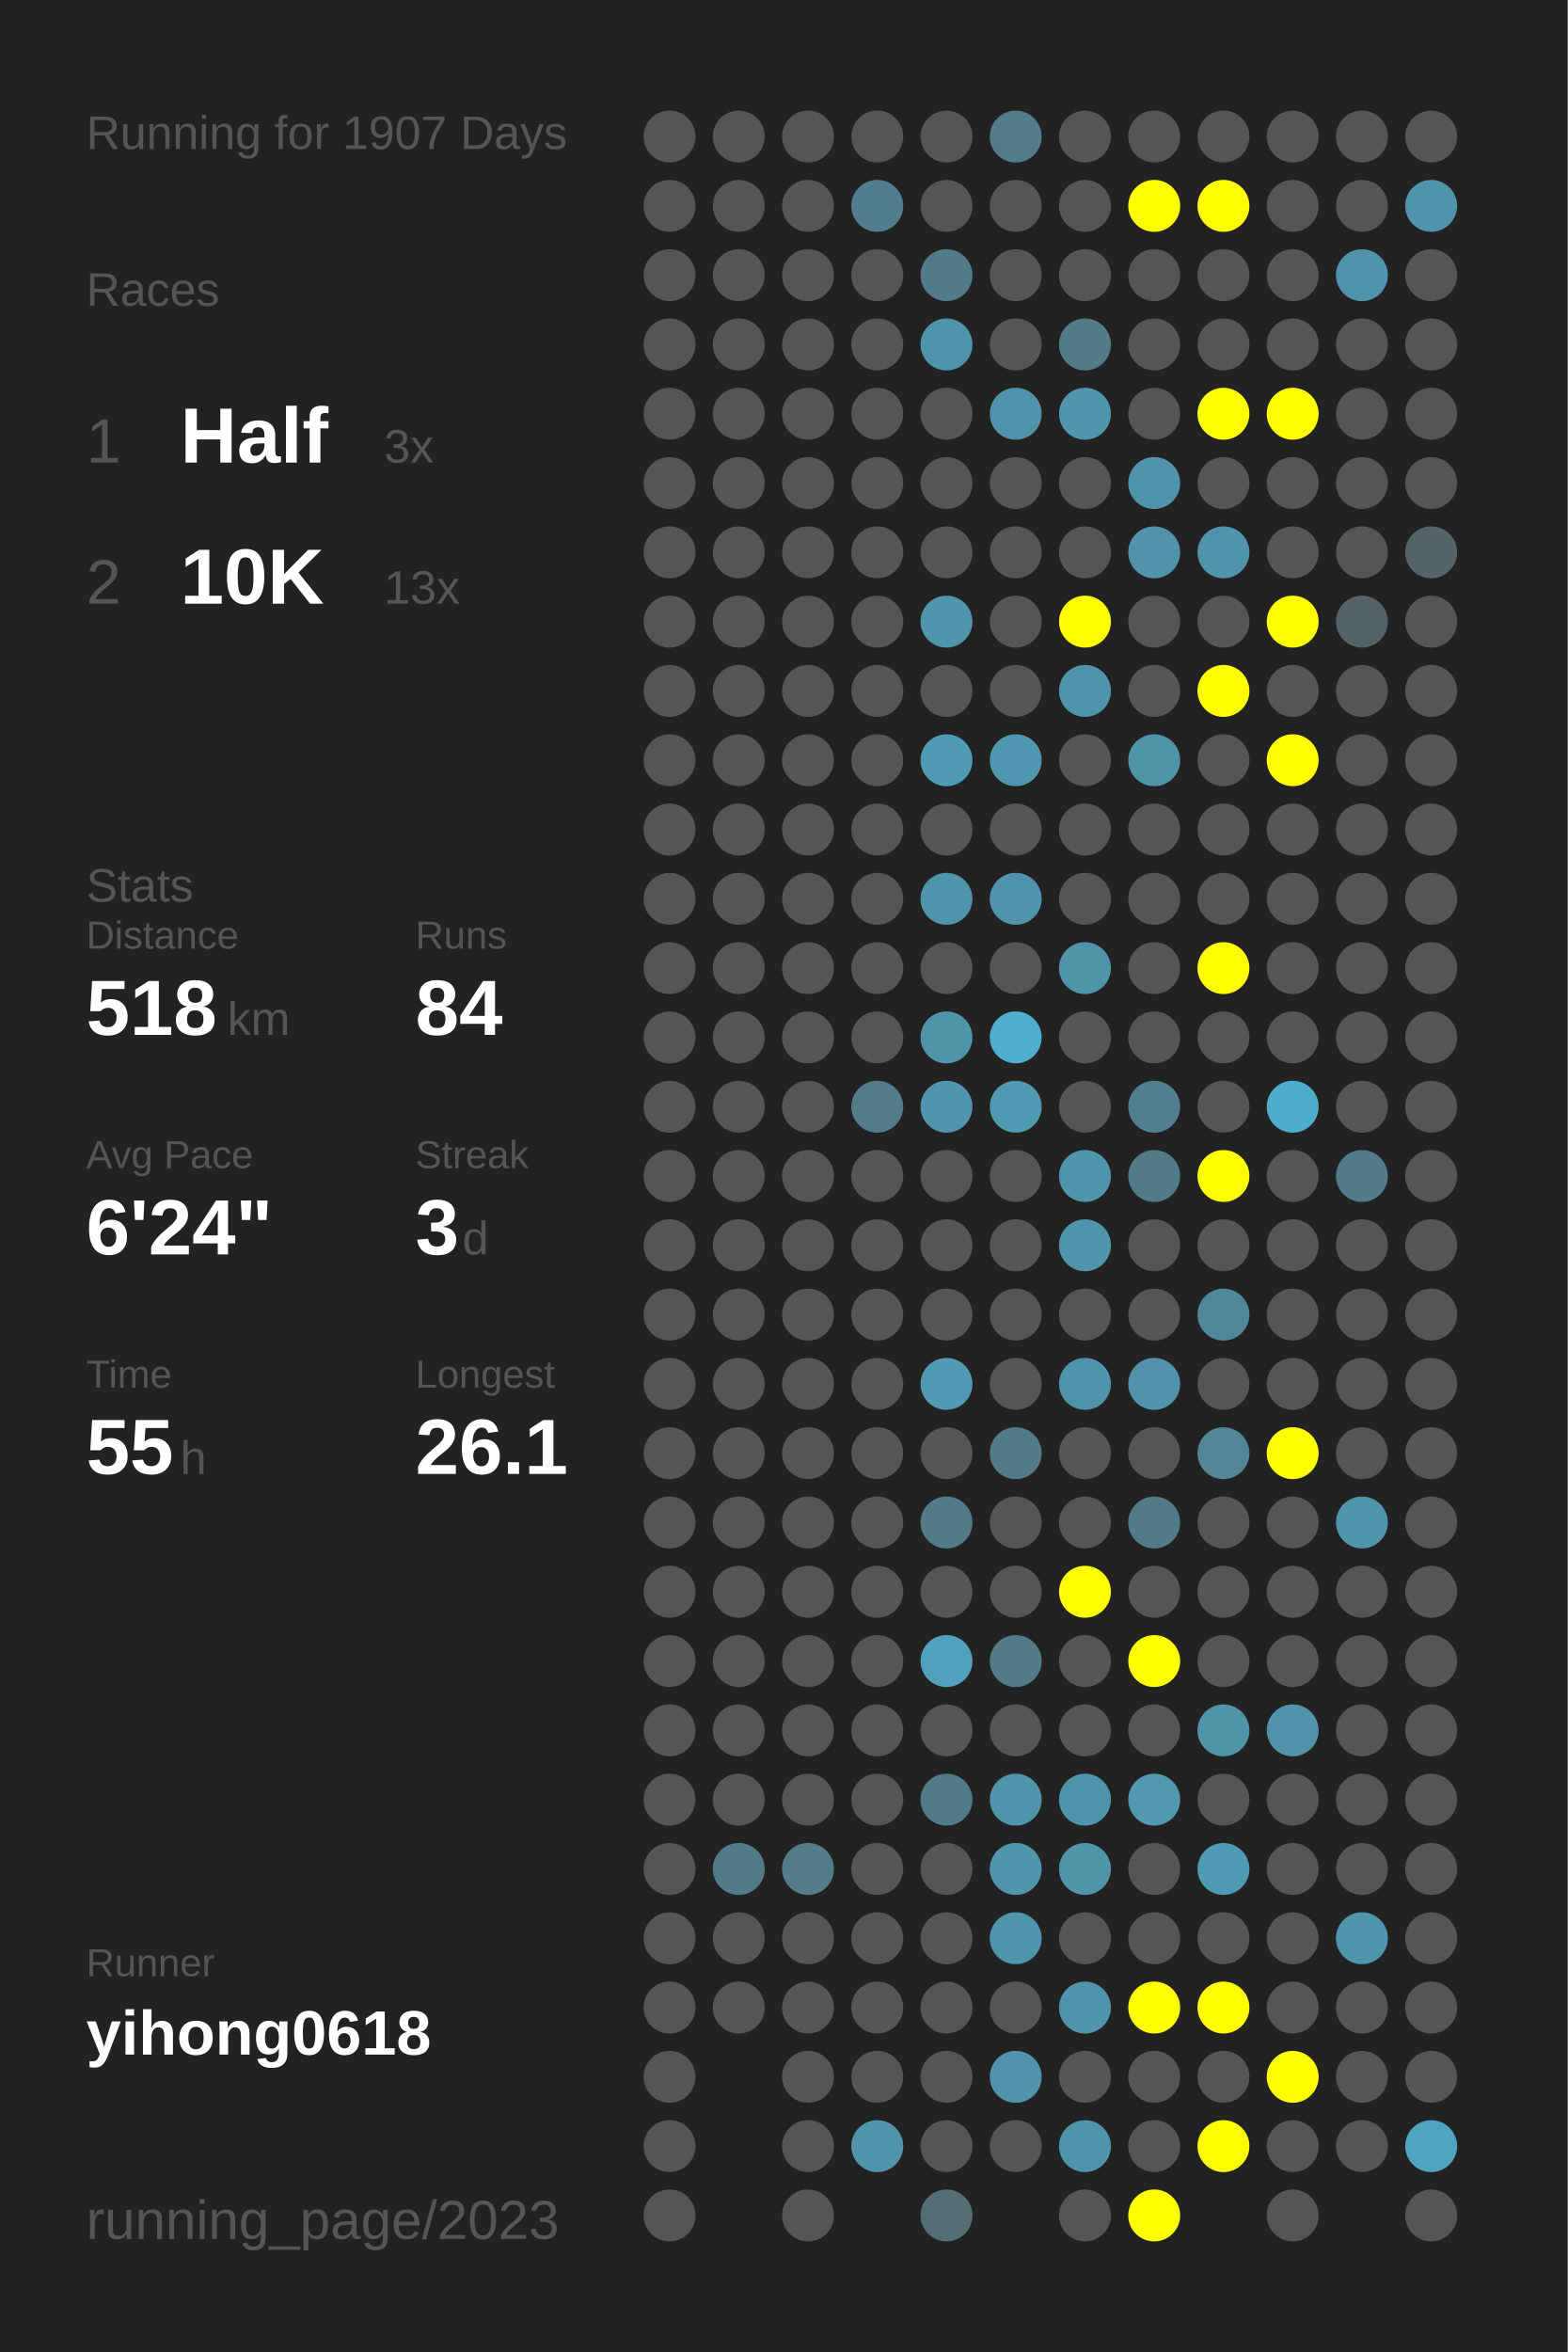
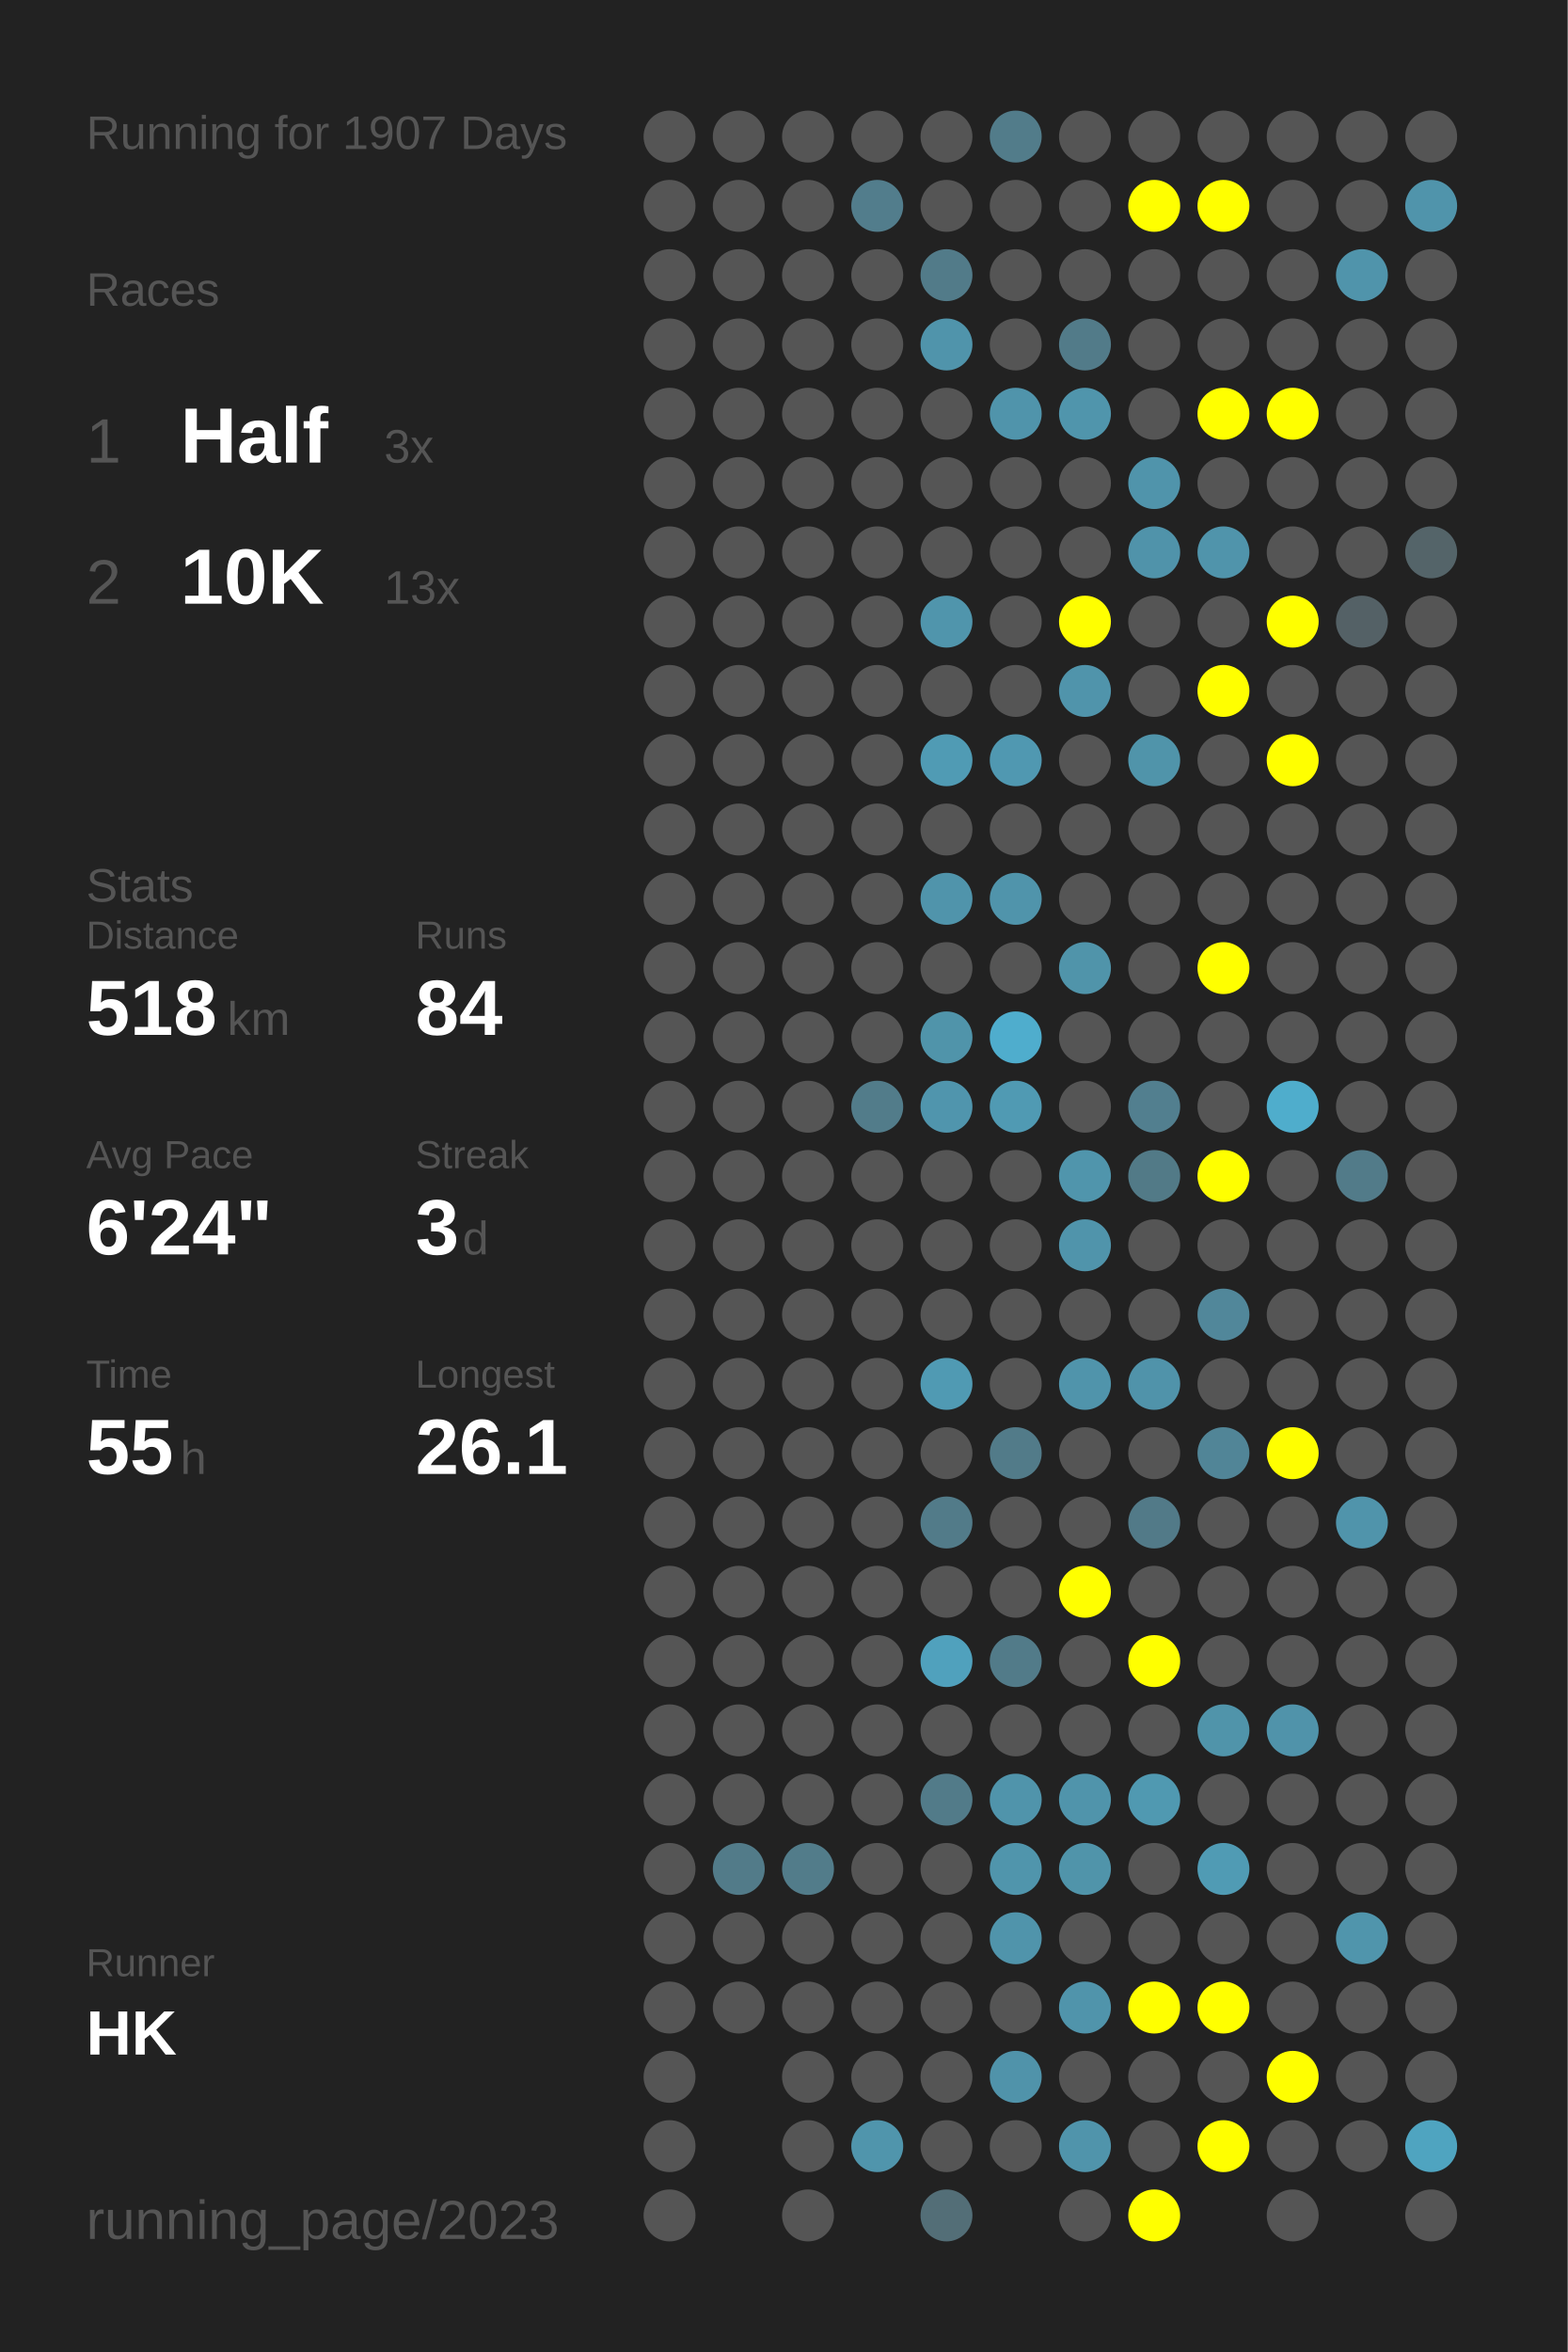
<svg xmlns="http://www.w3.org/2000/svg" baseProfile="full" height="300mm" version="1.1" viewBox="0,0,200,300" width="200mm">
  <defs />
  <rect fill="#222222" height="300" width="200" x="0" y="0" />
  <text fill="#555555" style="font-size:6px; font-family:Arial;" x="11" y="19">Running for 1907 Days</text>
  <text fill="#555555" style="font-size:6px; font-family:Arial;" x="11" y="39">Races</text>
  <text fill="#555555" style="font-size:8px; font-family:Arial;" x="11" y="59">1</text>
  <text fill="#FFFFFF" style="font-size:10px; font-family:Arial; font-weight:bold;" x="23" y="59">Half</text>
  <text fill="#555555" style="font-size:6px; font-family:Arial;" x="49" y="59">3x</text>
  <text fill="#555555" style="font-size:8px; font-family:Arial;" x="11" y="77">2</text>
  <text fill="#FFFFFF" style="font-size:10px; font-family:Arial; font-weight:bold;" x="23" y="77">10K</text>
  <text fill="#555555" style="font-size:6px; font-family:Arial;" x="49" y="77">13x</text>
  <text fill="#555555" style="font-size:6px; font-family:Arial;" x="11" y="115">Stats</text>
  <text fill="#555555" style="font-size:5px; font-family:Arial;" x="11" y="121">Distance</text>
  <text fill="#FFFFFF" style="font-size:10px; font-family:Arial; font-weight:bold;" x="11" y="132">518</text>
  <text fill="#555555" style="font-size:6px; font-family:Arial;" x="29" y="132">km</text>
  <text fill="#555555" style="font-size:5px; font-family:Arial;" x="53" y="121">Runs</text>
  <text fill="#FFFFFF" style="font-size:10px; font-family:Arial; font-weight:bold;" x="53" y="132">84</text>
  <text fill="#555555" style="font-size:5px; font-family:Arial;" x="11" y="149">Avg Pace</text>
  <text fill="#FFFFFF" style="font-size:10px; font-family:Arial; font-weight:bold;" x="11" y="160">6'24"</text>
  <text fill="#555555" style="font-size:5px; font-family:Arial;" x="53" y="149">Streak</text>
  <text fill="#FFFFFF" style="font-size:10px; font-family:Arial; font-weight:bold;" x="53" y="160">3</text>
  <text fill="#555555" style="font-size:6px; font-family:Arial;" x="59" y="160">d</text>
  <text fill="#555555" style="font-size:5px; font-family:Arial;" x="11" y="177">Time</text>
  <text fill="#FFFFFF" style="font-size:10px; font-family:Arial; font-weight:bold;" x="11" y="188">55</text>
  <text fill="#555555" style="font-size:6px; font-family:Arial;" x="23" y="188">h</text>
  <text fill="#555555" style="font-size:5px; font-family:Arial;" x="53" y="177">Longest</text>
  <text fill="#FFFFFF" style="font-size:10px; font-family:Arial; font-weight:bold;" x="53" y="188">26.1</text>
  <text fill="#555555" style="font-size:5px; font-family:Arial;" x="11" y="252.065">Runner</text>
-   <text fill="#FFFFFF" style="font-size:8px; font-family:Arial; font-weight:bold;" x="11" y="262.065">yihong0618</text>
+   <text fill="#FFFFFF" style="font-size:8px; font-family:Arial; font-weight:bold;" x="11" y="262.065">HK</text>
  <text fill="#555555" style="font-size:7px; font-family:Arial;" x="11" y="285.581">running_page/2023</text>
  <circle cx="85.417" cy="17.419" fill="#555555" r="3.312" />
  <circle cx="85.417" cy="26.258" fill="#555555" r="3.312" />
  <circle cx="85.417" cy="35.097" fill="#555555" r="3.312" />
  <circle cx="85.417" cy="43.935" fill="#555555" r="3.312" />
  <circle cx="85.417" cy="52.774" fill="#555555" r="3.312" />
  <circle cx="85.417" cy="61.613" fill="#555555" r="3.312" />
  <circle cx="85.417" cy="70.452" fill="#555555" r="3.312" />
  <circle cx="85.417" cy="79.29" fill="#555555" r="3.312" />
  <circle cx="85.417" cy="88.129" fill="#555555" r="3.312" />
  <circle cx="85.417" cy="96.968" fill="#555555" r="3.312" />
  <circle cx="85.417" cy="105.806" fill="#555555" r="3.312" />
  <circle cx="85.417" cy="114.645" fill="#555555" r="3.312" />
  <circle cx="85.417" cy="123.484" fill="#555555" r="3.312" />
  <circle cx="85.417" cy="132.323" fill="#555555" r="3.312" />
  <circle cx="85.417" cy="141.161" fill="#555555" r="3.312" />
  <circle cx="85.417" cy="150" fill="#555555" r="3.312" />
  <circle cx="85.417" cy="158.839" fill="#555555" r="3.312" />
  <circle cx="85.417" cy="167.677" fill="#555555" r="3.312" />
  <circle cx="85.417" cy="176.516" fill="#555555" r="3.312" />
  <circle cx="85.417" cy="185.355" fill="#555555" r="3.312" />
  <circle cx="85.417" cy="194.194" fill="#555555" r="3.312" />
  <circle cx="85.417" cy="203.032" fill="#555555" r="3.312" />
  <circle cx="85.417" cy="211.871" fill="#555555" r="3.312" />
  <circle cx="85.417" cy="220.71" fill="#555555" r="3.312" />
  <circle cx="85.417" cy="229.548" fill="#555555" r="3.312" />
  <circle cx="85.417" cy="238.387" fill="#555555" r="3.312" />
  <circle cx="85.417" cy="247.226" fill="#555555" r="3.312" />
  <circle cx="85.417" cy="256.065" fill="#555555" r="3.312" />
  <circle cx="85.417" cy="264.903" fill="#555555" r="3.312" />
  <circle cx="85.417" cy="273.742" fill="#555555" r="3.312" />
  <circle cx="85.417" cy="282.581" fill="#555555" r="3.312" />
  <circle cx="94.25" cy="17.419" fill="#555555" r="3.312" />
  <circle cx="94.25" cy="26.258" fill="#555555" r="3.312" />
  <circle cx="94.25" cy="35.097" fill="#555555" r="3.312" />
  <circle cx="94.25" cy="43.935" fill="#555555" r="3.312" />
  <circle cx="94.25" cy="52.774" fill="#555555" r="3.312" />
  <circle cx="94.25" cy="61.613" fill="#555555" r="3.312" />
  <circle cx="94.25" cy="70.452" fill="#555555" r="3.312" />
  <circle cx="94.25" cy="79.29" fill="#555555" r="3.312" />
  <circle cx="94.25" cy="88.129" fill="#555555" r="3.312" />
  <circle cx="94.25" cy="96.968" fill="#555555" r="3.312" />
  <circle cx="94.25" cy="105.806" fill="#555555" r="3.312" />
  <circle cx="94.25" cy="114.645" fill="#555555" r="3.312" />
  <circle cx="94.25" cy="123.484" fill="#555555" r="3.312" />
  <circle cx="94.25" cy="132.323" fill="#555555" r="3.312" />
  <circle cx="94.25" cy="141.161" fill="#555555" r="3.312" />
  <circle cx="94.25" cy="150" fill="#555555" r="3.312" />
  <circle cx="94.25" cy="158.839" fill="#555555" r="3.312" />
  <circle cx="94.25" cy="167.677" fill="#555555" r="3.312" />
  <circle cx="94.25" cy="176.516" fill="#555555" r="3.312" />
  <circle cx="94.25" cy="185.355" fill="#555555" r="3.312" />
  <circle cx="94.25" cy="194.194" fill="#555555" r="3.312" />
  <circle cx="94.25" cy="203.032" fill="#555555" r="3.312" />
  <circle cx="94.25" cy="211.871" fill="#555555" r="3.312" />
  <circle cx="94.25" cy="220.71" fill="#555555" r="3.312" />
  <circle cx="94.25" cy="229.548" fill="#555555" r="3.312" />
  <circle cx="94.25" cy="238.387" fill="#527b89" r="3.312" />
  <circle cx="94.25" cy="247.226" fill="#555555" r="3.312" />
  <circle cx="94.25" cy="256.065" fill="#555555" r="3.312" />
  <circle cx="103.083" cy="17.419" fill="#555555" r="3.312" />
  <circle cx="103.083" cy="26.258" fill="#555555" r="3.312" />
  <circle cx="103.083" cy="35.097" fill="#555555" r="3.312" />
  <circle cx="103.083" cy="43.935" fill="#555555" r="3.312" />
  <circle cx="103.083" cy="52.774" fill="#555555" r="3.312" />
  <circle cx="103.083" cy="61.613" fill="#555555" r="3.312" />
  <circle cx="103.083" cy="70.452" fill="#555555" r="3.312" />
  <circle cx="103.083" cy="79.29" fill="#555555" r="3.312" />
  <circle cx="103.083" cy="88.129" fill="#555555" r="3.312" />
  <circle cx="103.083" cy="96.968" fill="#555555" r="3.312" />
  <circle cx="103.083" cy="105.806" fill="#555555" r="3.312" />
  <circle cx="103.083" cy="114.645" fill="#555555" r="3.312" />
  <circle cx="103.083" cy="123.484" fill="#555555" r="3.312" />
  <circle cx="103.083" cy="132.323" fill="#555555" r="3.312" />
  <circle cx="103.083" cy="141.161" fill="#555555" r="3.312" />
  <circle cx="103.083" cy="150" fill="#555555" r="3.312" />
  <circle cx="103.083" cy="158.839" fill="#555555" r="3.312" />
  <circle cx="103.083" cy="167.677" fill="#555555" r="3.312" />
  <circle cx="103.083" cy="176.516" fill="#555555" r="3.312" />
  <circle cx="103.083" cy="185.355" fill="#555555" r="3.312" />
  <circle cx="103.083" cy="194.194" fill="#555555" r="3.312" />
  <circle cx="103.083" cy="203.032" fill="#555555" r="3.312" />
  <circle cx="103.083" cy="211.871" fill="#555555" r="3.312" />
  <circle cx="103.083" cy="220.71" fill="#555555" r="3.312" />
  <circle cx="103.083" cy="229.548" fill="#555555" r="3.312" />
  <circle cx="103.083" cy="238.387" fill="#527c8a" r="3.312" />
  <circle cx="103.083" cy="247.226" fill="#555555" r="3.312" />
  <circle cx="103.083" cy="256.065" fill="#555555" r="3.312" />
  <circle cx="103.083" cy="264.903" fill="#555555" r="3.312" />
  <circle cx="103.083" cy="273.742" fill="#555555" r="3.312" />
  <circle cx="103.083" cy="282.581" fill="#555555" r="3.312" />
  <circle cx="111.917" cy="17.419" fill="#555555" r="3.312" />
  <circle cx="111.917" cy="26.258" fill="#527d8c" r="3.312" />
  <circle cx="111.917" cy="35.097" fill="#555555" r="3.312" />
  <circle cx="111.917" cy="43.935" fill="#555555" r="3.312" />
  <circle cx="111.917" cy="52.774" fill="#555555" r="3.312" />
  <circle cx="111.917" cy="61.613" fill="#555555" r="3.312" />
  <circle cx="111.917" cy="70.452" fill="#555555" r="3.312" />
  <circle cx="111.917" cy="79.29" fill="#555555" r="3.312" />
  <circle cx="111.917" cy="88.129" fill="#555555" r="3.312" />
  <circle cx="111.917" cy="96.968" fill="#555555" r="3.312" />
  <circle cx="111.917" cy="105.806" fill="#555555" r="3.312" />
  <circle cx="111.917" cy="114.645" fill="#555555" r="3.312" />
  <circle cx="111.917" cy="123.484" fill="#555555" r="3.312" />
  <circle cx="111.917" cy="132.323" fill="#555555" r="3.312" />
  <circle cx="111.917" cy="141.161" fill="#527c8a" r="3.312" />
  <circle cx="111.917" cy="150" fill="#555555" r="3.312" />
  <circle cx="111.917" cy="158.839" fill="#555555" r="3.312" />
  <circle cx="111.917" cy="167.677" fill="#555555" r="3.312" />
  <circle cx="111.917" cy="176.516" fill="#555555" r="3.312" />
  <circle cx="111.917" cy="185.355" fill="#555555" r="3.312" />
  <circle cx="111.917" cy="194.194" fill="#555555" r="3.312" />
  <circle cx="111.917" cy="203.032" fill="#555555" r="3.312" />
  <circle cx="111.917" cy="211.871" fill="#555555" r="3.312" />
  <circle cx="111.917" cy="220.71" fill="#555555" r="3.312" />
  <circle cx="111.917" cy="229.548" fill="#555555" r="3.312" />
  <circle cx="111.917" cy="238.387" fill="#555555" r="3.312" />
  <circle cx="111.917" cy="247.226" fill="#555555" r="3.312" />
  <circle cx="111.917" cy="256.065" fill="#555555" r="3.312" />
  <circle cx="111.917" cy="264.903" fill="#555555" r="3.312" />
  <circle cx="111.917" cy="273.742" fill="#5095ac" r="3.312" />
  <circle cx="120.75" cy="17.419" fill="#555555" r="3.312" />
  <circle cx="120.75" cy="26.258" fill="#555555" r="3.312" />
  <circle cx="120.75" cy="35.097" fill="#527b89" r="3.312" />
  <circle cx="120.75" cy="43.935" fill="#5094ab" r="3.312" />
  <circle cx="120.75" cy="52.774" fill="#555555" r="3.312" />
  <circle cx="120.75" cy="61.613" fill="#555555" r="3.312" />
  <circle cx="120.75" cy="70.452" fill="#555555" r="3.312" />
  <circle cx="120.75" cy="79.29" fill="#5095ac" r="3.312" />
  <circle cx="120.75" cy="88.129" fill="#555555" r="3.312" />
  <circle cx="120.75" cy="96.968" fill="#509bb4" r="3.312" />
  <circle cx="120.75" cy="105.806" fill="#555555" r="3.312" />
  <circle cx="120.75" cy="114.645" fill="#5094ab" r="3.312" />
  <circle cx="120.75" cy="123.484" fill="#555555" r="3.312" />
  <circle cx="120.75" cy="132.323" fill="#5094aa" r="3.312" />
  <circle cx="120.75" cy="141.161" fill="#5095ad" r="3.312" />
  <circle cx="120.75" cy="150" fill="#555555" r="3.312" />
  <circle cx="120.75" cy="158.839" fill="#555555" r="3.312" />
  <circle cx="120.75" cy="167.677" fill="#555555" r="3.312" />
  <circle cx="120.75" cy="176.516" fill="#509ab3" r="3.312" />
  <circle cx="120.75" cy="185.355" fill="#555555" r="3.312" />
  <circle cx="120.75" cy="194.194" fill="#527b89" r="3.312" />
  <circle cx="120.75" cy="203.032" fill="#555555" r="3.312" />
  <circle cx="120.75" cy="211.871" fill="#50a1bd" r="3.312" />
  <circle cx="120.75" cy="220.71" fill="#555555" r="3.312" />
  <circle cx="120.75" cy="229.548" fill="#527b89" r="3.312" />
  <circle cx="120.75" cy="238.387" fill="#555555" r="3.312" />
  <circle cx="120.75" cy="247.226" fill="#555555" r="3.312" />
  <circle cx="120.75" cy="256.065" fill="#555555" r="3.312" />
  <circle cx="120.75" cy="264.903" fill="#555555" r="3.312" />
  <circle cx="120.75" cy="273.742" fill="#555555" r="3.312" />
  <circle cx="120.75" cy="282.581" fill="#536e77" r="3.312" />
  <circle cx="129.583" cy="17.419" fill="#527c8a" r="3.312" />
  <circle cx="129.583" cy="26.258" fill="#555555" r="3.312" />
  <circle cx="129.583" cy="35.097" fill="#555555" r="3.312" />
  <circle cx="129.583" cy="43.935" fill="#555555" r="3.312" />
  <circle cx="129.583" cy="52.774" fill="#5094ab" r="3.312" />
  <circle cx="129.583" cy="61.613" fill="#555555" r="3.312" />
  <circle cx="129.583" cy="70.452" fill="#555555" r="3.312" />
  <circle cx="129.583" cy="79.29" fill="#555555" r="3.312" />
  <circle cx="129.583" cy="88.129" fill="#555555" r="3.312" />
  <circle cx="129.583" cy="96.968" fill="#5098b1" r="3.312" />
  <circle cx="129.583" cy="105.806" fill="#555555" r="3.312" />
  <circle cx="129.583" cy="114.645" fill="#5094ab" r="3.312" />
  <circle cx="129.583" cy="123.484" fill="#555555" r="3.312" />
  <circle cx="129.583" cy="132.323" fill="#4fadcd" r="3.312" />
  <circle cx="129.583" cy="141.161" fill="#509ab3" r="3.312" />
  <circle cx="129.583" cy="150" fill="#555555" r="3.312" />
  <circle cx="129.583" cy="158.839" fill="#555555" r="3.312" />
  <circle cx="129.583" cy="167.677" fill="#555555" r="3.312" />
  <circle cx="129.583" cy="176.516" fill="#555555" r="3.312" />
  <circle cx="129.583" cy="185.355" fill="#527b89" r="3.312" />
  <circle cx="129.583" cy="194.194" fill="#555555" r="3.312" />
  <circle cx="129.583" cy="203.032" fill="#555555" r="3.312" />
  <circle cx="129.583" cy="211.871" fill="#527b89" r="3.312" />
  <circle cx="129.583" cy="220.71" fill="#555555" r="3.312" />
  <circle cx="129.583" cy="229.548" fill="#5094ab" r="3.312" />
  <circle cx="129.583" cy="238.387" fill="#5095ac" r="3.312" />
  <circle cx="129.583" cy="247.226" fill="#5094ab" r="3.312" />
  <circle cx="129.583" cy="256.065" fill="#555555" r="3.312" />
  <circle cx="129.583" cy="264.903" fill="#5093aa" r="3.312" />
  <circle cx="129.583" cy="273.742" fill="#555555" r="3.312" />
  <circle cx="138.417" cy="17.419" fill="#555555" r="3.312" />
  <circle cx="138.417" cy="26.258" fill="#555555" r="3.312" />
  <circle cx="138.417" cy="35.097" fill="#555555" r="3.312" />
  <circle cx="138.417" cy="43.935" fill="#527b89" r="3.312" />
  <circle cx="138.417" cy="52.774" fill="#5095ac" r="3.312" />
  <circle cx="138.417" cy="61.613" fill="#555555" r="3.312" />
  <circle cx="138.417" cy="70.452" fill="#555555" r="3.312" />
  <circle cx="138.417" cy="79.29" fill="#FFFF00" r="3.312" />
  <circle cx="138.417" cy="88.129" fill="#5094ab" r="3.312" />
  <circle cx="138.417" cy="96.968" fill="#555555" r="3.312" />
  <circle cx="138.417" cy="105.806" fill="#555555" r="3.312" />
  <circle cx="138.417" cy="114.645" fill="#555555" r="3.312" />
  <circle cx="138.417" cy="123.484" fill="#5094aa" r="3.312" />
  <circle cx="138.417" cy="132.323" fill="#555555" r="3.312" />
  <circle cx="138.417" cy="141.161" fill="#555555" r="3.312" />
  <circle cx="138.417" cy="150" fill="#5095ac" r="3.312" />
  <circle cx="138.417" cy="158.839" fill="#5094ab" r="3.312" />
  <circle cx="138.417" cy="167.677" fill="#555555" r="3.312" />
  <circle cx="138.417" cy="176.516" fill="#5094ab" r="3.312" />
  <circle cx="138.417" cy="185.355" fill="#555555" r="3.312" />
  <circle cx="138.417" cy="194.194" fill="#555555" r="3.312" />
  <circle cx="138.417" cy="203.032" fill="#FFFF00" r="3.312" />
  <circle cx="138.417" cy="211.871" fill="#555555" r="3.312" />
  <circle cx="138.417" cy="220.71" fill="#555555" r="3.312" />
  <circle cx="138.417" cy="229.548" fill="#5094ab" r="3.312" />
  <circle cx="138.417" cy="238.387" fill="#5094aa" r="3.312" />
  <circle cx="138.417" cy="247.226" fill="#555555" r="3.312" />
  <circle cx="138.417" cy="256.065" fill="#5094ab" r="3.312" />
  <circle cx="138.417" cy="264.903" fill="#555555" r="3.312" />
  <circle cx="138.417" cy="273.742" fill="#5094ab" r="3.312" />
  <circle cx="138.417" cy="282.581" fill="#555555" r="3.312" />
  <circle cx="147.25" cy="17.419" fill="#555555" r="3.312" />
  <circle cx="147.25" cy="26.258" fill="#FFFF00" r="3.312" />
  <circle cx="147.25" cy="35.097" fill="#555555" r="3.312" />
  <circle cx="147.25" cy="43.935" fill="#555555" r="3.312" />
  <circle cx="147.25" cy="52.774" fill="#555555" r="3.312" />
  <circle cx="147.25" cy="61.613" fill="#5094ab" r="3.312" />
  <circle cx="147.25" cy="70.452" fill="#5093aa" r="3.312" />
  <circle cx="147.25" cy="79.29" fill="#555555" r="3.312" />
  <circle cx="147.25" cy="88.129" fill="#555555" r="3.312" />
  <circle cx="147.25" cy="96.968" fill="#5094aa" r="3.312" />
  <circle cx="147.25" cy="105.806" fill="#555555" r="3.312" />
  <circle cx="147.25" cy="114.645" fill="#555555" r="3.312" />
  <circle cx="147.25" cy="123.484" fill="#555555" r="3.312" />
  <circle cx="147.25" cy="132.323" fill="#555555" r="3.312" />
  <circle cx="147.25" cy="141.161" fill="#527f8f" r="3.312" />
  <circle cx="147.25" cy="150" fill="#527a87" r="3.312" />
  <circle cx="147.25" cy="158.839" fill="#555555" r="3.312" />
  <circle cx="147.25" cy="167.677" fill="#555555" r="3.312" />
  <circle cx="147.25" cy="176.516" fill="#5093aa" r="3.312" />
  <circle cx="147.25" cy="185.355" fill="#555555" r="3.312" />
  <circle cx="147.25" cy="194.194" fill="#527a88" r="3.312" />
  <circle cx="147.25" cy="203.032" fill="#555555" r="3.312" />
  <circle cx="147.25" cy="211.871" fill="#FFFF00" r="3.312" />
  <circle cx="147.25" cy="220.71" fill="#555555" r="3.312" />
  <circle cx="147.25" cy="229.548" fill="#5099b1" r="3.312" />
  <circle cx="147.25" cy="238.387" fill="#555555" r="3.312" />
  <circle cx="147.25" cy="247.226" fill="#555555" r="3.312" />
  <circle cx="147.25" cy="256.065" fill="#FFFF00" r="3.312" />
  <circle cx="147.25" cy="264.903" fill="#555555" r="3.312" />
  <circle cx="147.25" cy="273.742" fill="#555555" r="3.312" />
  <circle cx="147.25" cy="282.581" fill="#FFFF00" r="3.312" />
  <circle cx="156.083" cy="17.419" fill="#555555" r="3.312" />
  <circle cx="156.083" cy="26.258" fill="#FFFF00" r="3.312" />
  <circle cx="156.083" cy="35.097" fill="#555555" r="3.312" />
  <circle cx="156.083" cy="43.935" fill="#555555" r="3.312" />
  <circle cx="156.083" cy="52.774" fill="#FFFF00" r="3.312" />
  <circle cx="156.083" cy="61.613" fill="#555555" r="3.312" />
  <circle cx="156.083" cy="70.452" fill="#5094ab" r="3.312" />
  <circle cx="156.083" cy="79.29" fill="#555555" r="3.312" />
  <circle cx="156.083" cy="88.129" fill="#FFFF00" r="3.312" />
  <circle cx="156.083" cy="96.968" fill="#555555" r="3.312" />
  <circle cx="156.083" cy="105.806" fill="#555555" r="3.312" />
  <circle cx="156.083" cy="114.645" fill="#555555" r="3.312" />
  <circle cx="156.083" cy="123.484" fill="#FFFF00" r="3.312" />
  <circle cx="156.083" cy="132.323" fill="#555555" r="3.312" />
  <circle cx="156.083" cy="141.161" fill="#555555" r="3.312" />
  <circle cx="156.083" cy="150" fill="#FFFF00" r="3.312" />
  <circle cx="156.083" cy="158.839" fill="#555555" r="3.312" />
  <circle cx="156.083" cy="167.677" fill="#51879a" r="3.312" />
  <circle cx="156.083" cy="176.516" fill="#555555" r="3.312" />
  <circle cx="156.083" cy="185.355" fill="#518597" r="3.312" />
  <circle cx="156.083" cy="194.194" fill="#555555" r="3.312" />
  <circle cx="156.083" cy="203.032" fill="#555555" r="3.312" />
  <circle cx="156.083" cy="211.871" fill="#555555" r="3.312" />
  <circle cx="156.083" cy="220.71" fill="#5094aa" r="3.312" />
  <circle cx="156.083" cy="229.548" fill="#555555" r="3.312" />
  <circle cx="156.083" cy="238.387" fill="#509bb4" r="3.312" />
  <circle cx="156.083" cy="247.226" fill="#555555" r="3.312" />
  <circle cx="156.083" cy="256.065" fill="#FFFF00" r="3.312" />
  <circle cx="156.083" cy="264.903" fill="#555555" r="3.312" />
  <circle cx="156.083" cy="273.742" fill="#FFFF00" r="3.312" />
  <circle cx="164.917" cy="17.419" fill="#555555" r="3.312" />
  <circle cx="164.917" cy="26.258" fill="#555555" r="3.312" />
  <circle cx="164.917" cy="35.097" fill="#555555" r="3.312" />
  <circle cx="164.917" cy="43.935" fill="#555555" r="3.312" />
  <circle cx="164.917" cy="52.774" fill="#FFFF00" r="3.312" />
  <circle cx="164.917" cy="61.613" fill="#555555" r="3.312" />
  <circle cx="164.917" cy="70.452" fill="#555555" r="3.312" />
  <circle cx="164.917" cy="79.29" fill="#FFFF00" r="3.312" />
  <circle cx="164.917" cy="88.129" fill="#555555" r="3.312" />
  <circle cx="164.917" cy="96.968" fill="#FFFF00" r="3.312" />
  <circle cx="164.917" cy="105.806" fill="#555555" r="3.312" />
  <circle cx="164.917" cy="114.645" fill="#555555" r="3.312" />
  <circle cx="164.917" cy="123.484" fill="#555555" r="3.312" />
  <circle cx="164.917" cy="132.323" fill="#555555" r="3.312" />
  <circle cx="164.917" cy="141.161" fill="#4fadcc" r="3.312" />
  <circle cx="164.917" cy="150" fill="#555555" r="3.312" />
  <circle cx="164.917" cy="158.839" fill="#555555" r="3.312" />
  <circle cx="164.917" cy="167.677" fill="#555555" r="3.312" />
  <circle cx="164.917" cy="176.516" fill="#555555" r="3.312" />
  <circle cx="164.917" cy="185.355" fill="#FFFF00" r="3.312" />
  <circle cx="164.917" cy="194.194" fill="#555555" r="3.312" />
  <circle cx="164.917" cy="203.032" fill="#555555" r="3.312" />
  <circle cx="164.917" cy="211.871" fill="#555555" r="3.312" />
  <circle cx="164.917" cy="220.71" fill="#5093aa" r="3.312" />
  <circle cx="164.917" cy="229.548" fill="#555555" r="3.312" />
  <circle cx="164.917" cy="238.387" fill="#555555" r="3.312" />
  <circle cx="164.917" cy="247.226" fill="#555555" r="3.312" />
  <circle cx="164.917" cy="256.065" fill="#555555" r="3.312" />
  <circle cx="164.917" cy="264.903" fill="#FFFF00" r="3.312" />
  <circle cx="164.917" cy="273.742" fill="#555555" r="3.312" />
  <circle cx="164.917" cy="282.581" fill="#555555" r="3.312" />
  <circle cx="173.75" cy="17.419" fill="#555555" r="3.312" />
  <circle cx="173.75" cy="26.258" fill="#555555" r="3.312" />
  <circle cx="173.75" cy="35.097" fill="#5094ab" r="3.312" />
  <circle cx="173.75" cy="43.935" fill="#555555" r="3.312" />
  <circle cx="173.75" cy="52.774" fill="#555555" r="3.312" />
  <circle cx="173.75" cy="61.613" fill="#555555" r="3.312" />
  <circle cx="173.75" cy="70.452" fill="#555555" r="3.312" />
  <circle cx="173.75" cy="79.29" fill="#546166" r="3.312" />
  <circle cx="173.75" cy="88.129" fill="#555555" r="3.312" />
  <circle cx="173.75" cy="96.968" fill="#555555" r="3.312" />
  <circle cx="173.75" cy="105.806" fill="#555555" r="3.312" />
  <circle cx="173.75" cy="114.645" fill="#555555" r="3.312" />
  <circle cx="173.75" cy="123.484" fill="#555555" r="3.312" />
  <circle cx="173.75" cy="132.323" fill="#555555" r="3.312" />
  <circle cx="173.75" cy="141.161" fill="#555555" r="3.312" />
  <circle cx="173.75" cy="150" fill="#527b89" r="3.312" />
  <circle cx="173.75" cy="158.839" fill="#555555" r="3.312" />
  <circle cx="173.75" cy="167.677" fill="#555555" r="3.312" />
  <circle cx="173.75" cy="176.516" fill="#555555" r="3.312" />
  <circle cx="173.75" cy="185.355" fill="#555555" r="3.312" />
  <circle cx="173.75" cy="194.194" fill="#5094ab" r="3.312" />
  <circle cx="173.75" cy="203.032" fill="#555555" r="3.312" />
  <circle cx="173.75" cy="211.871" fill="#555555" r="3.312" />
  <circle cx="173.75" cy="220.71" fill="#555555" r="3.312" />
  <circle cx="173.75" cy="229.548" fill="#555555" r="3.312" />
  <circle cx="173.75" cy="238.387" fill="#555555" r="3.312" />
  <circle cx="173.75" cy="247.226" fill="#5095ac" r="3.312" />
  <circle cx="173.75" cy="256.065" fill="#555555" r="3.312" />
  <circle cx="173.75" cy="264.903" fill="#555555" r="3.312" />
  <circle cx="173.75" cy="273.742" fill="#555555" r="3.312" />
  <circle cx="182.583" cy="17.419" fill="#555555" r="3.312" />
  <circle cx="182.583" cy="26.258" fill="#5094ab" r="3.312" />
  <circle cx="182.583" cy="35.097" fill="#555555" r="3.312" />
  <circle cx="182.583" cy="43.935" fill="#555555" r="3.312" />
  <circle cx="182.583" cy="52.774" fill="#555555" r="3.312" />
  <circle cx="182.583" cy="61.613" fill="#555555" r="3.312" />
  <circle cx="182.583" cy="70.452" fill="#546469" r="3.312" />
  <circle cx="182.583" cy="79.29" fill="#555555" r="3.312" />
  <circle cx="182.583" cy="88.129" fill="#555555" r="3.312" />
  <circle cx="182.583" cy="96.968" fill="#555555" r="3.312" />
  <circle cx="182.583" cy="105.806" fill="#555555" r="3.312" />
  <circle cx="182.583" cy="114.645" fill="#555555" r="3.312" />
  <circle cx="182.583" cy="123.484" fill="#555555" r="3.312" />
  <circle cx="182.583" cy="132.323" fill="#555555" r="3.312" />
  <circle cx="182.583" cy="141.161" fill="#555555" r="3.312" />
  <circle cx="182.583" cy="150" fill="#555555" r="3.312" />
  <circle cx="182.583" cy="158.839" fill="#555555" r="3.312" />
  <circle cx="182.583" cy="167.677" fill="#555555" r="3.312" />
  <circle cx="182.583" cy="176.516" fill="#555555" r="3.312" />
  <circle cx="182.583" cy="185.355" fill="#555555" r="3.312" />
  <circle cx="182.583" cy="194.194" fill="#555555" r="3.312" />
  <circle cx="182.583" cy="203.032" fill="#555555" r="3.312" />
  <circle cx="182.583" cy="211.871" fill="#555555" r="3.312" />
  <circle cx="182.583" cy="220.71" fill="#555555" r="3.312" />
  <circle cx="182.583" cy="229.548" fill="#555555" r="3.312" />
  <circle cx="182.583" cy="238.387" fill="#555555" r="3.312" />
  <circle cx="182.583" cy="247.226" fill="#555555" r="3.312" />
  <circle cx="182.583" cy="256.065" fill="#555555" r="3.312" />
  <circle cx="182.583" cy="264.903" fill="#555555" r="3.312" />
  <circle cx="182.583" cy="273.742" fill="#4fa4c0" r="3.312" />
  <circle cx="182.583" cy="282.581" fill="#555555" r="3.312" />
</svg>
